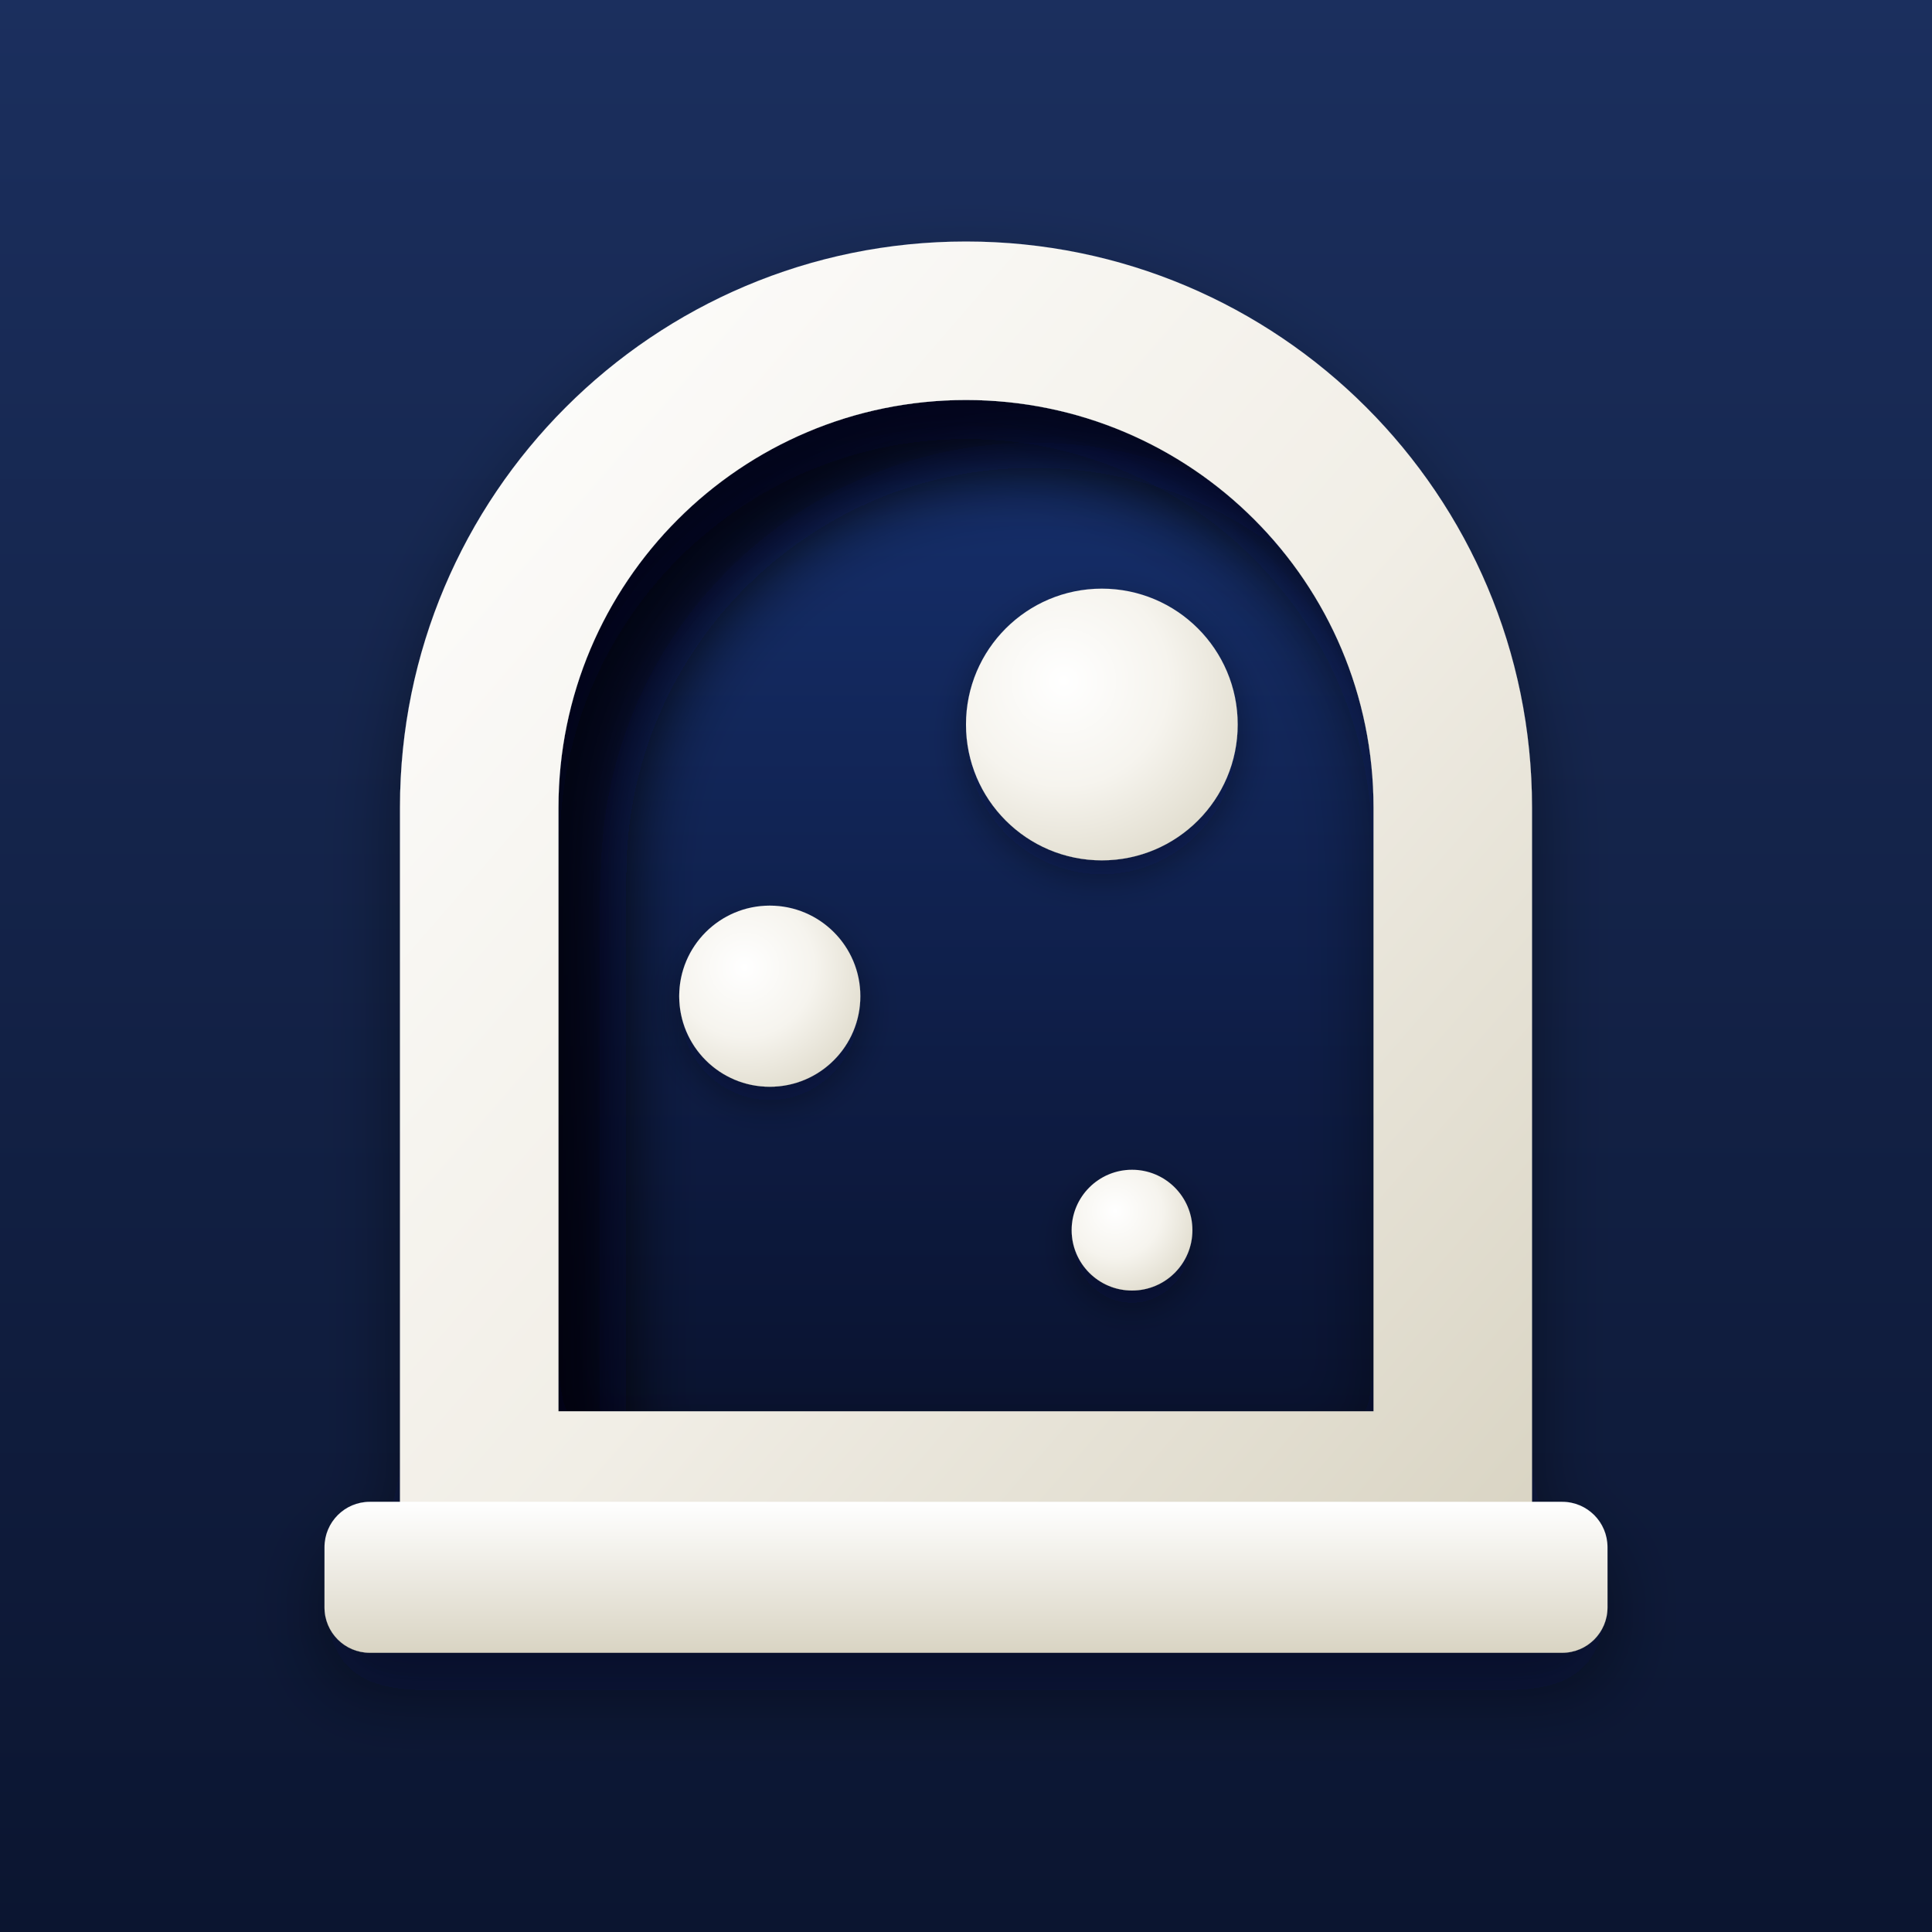
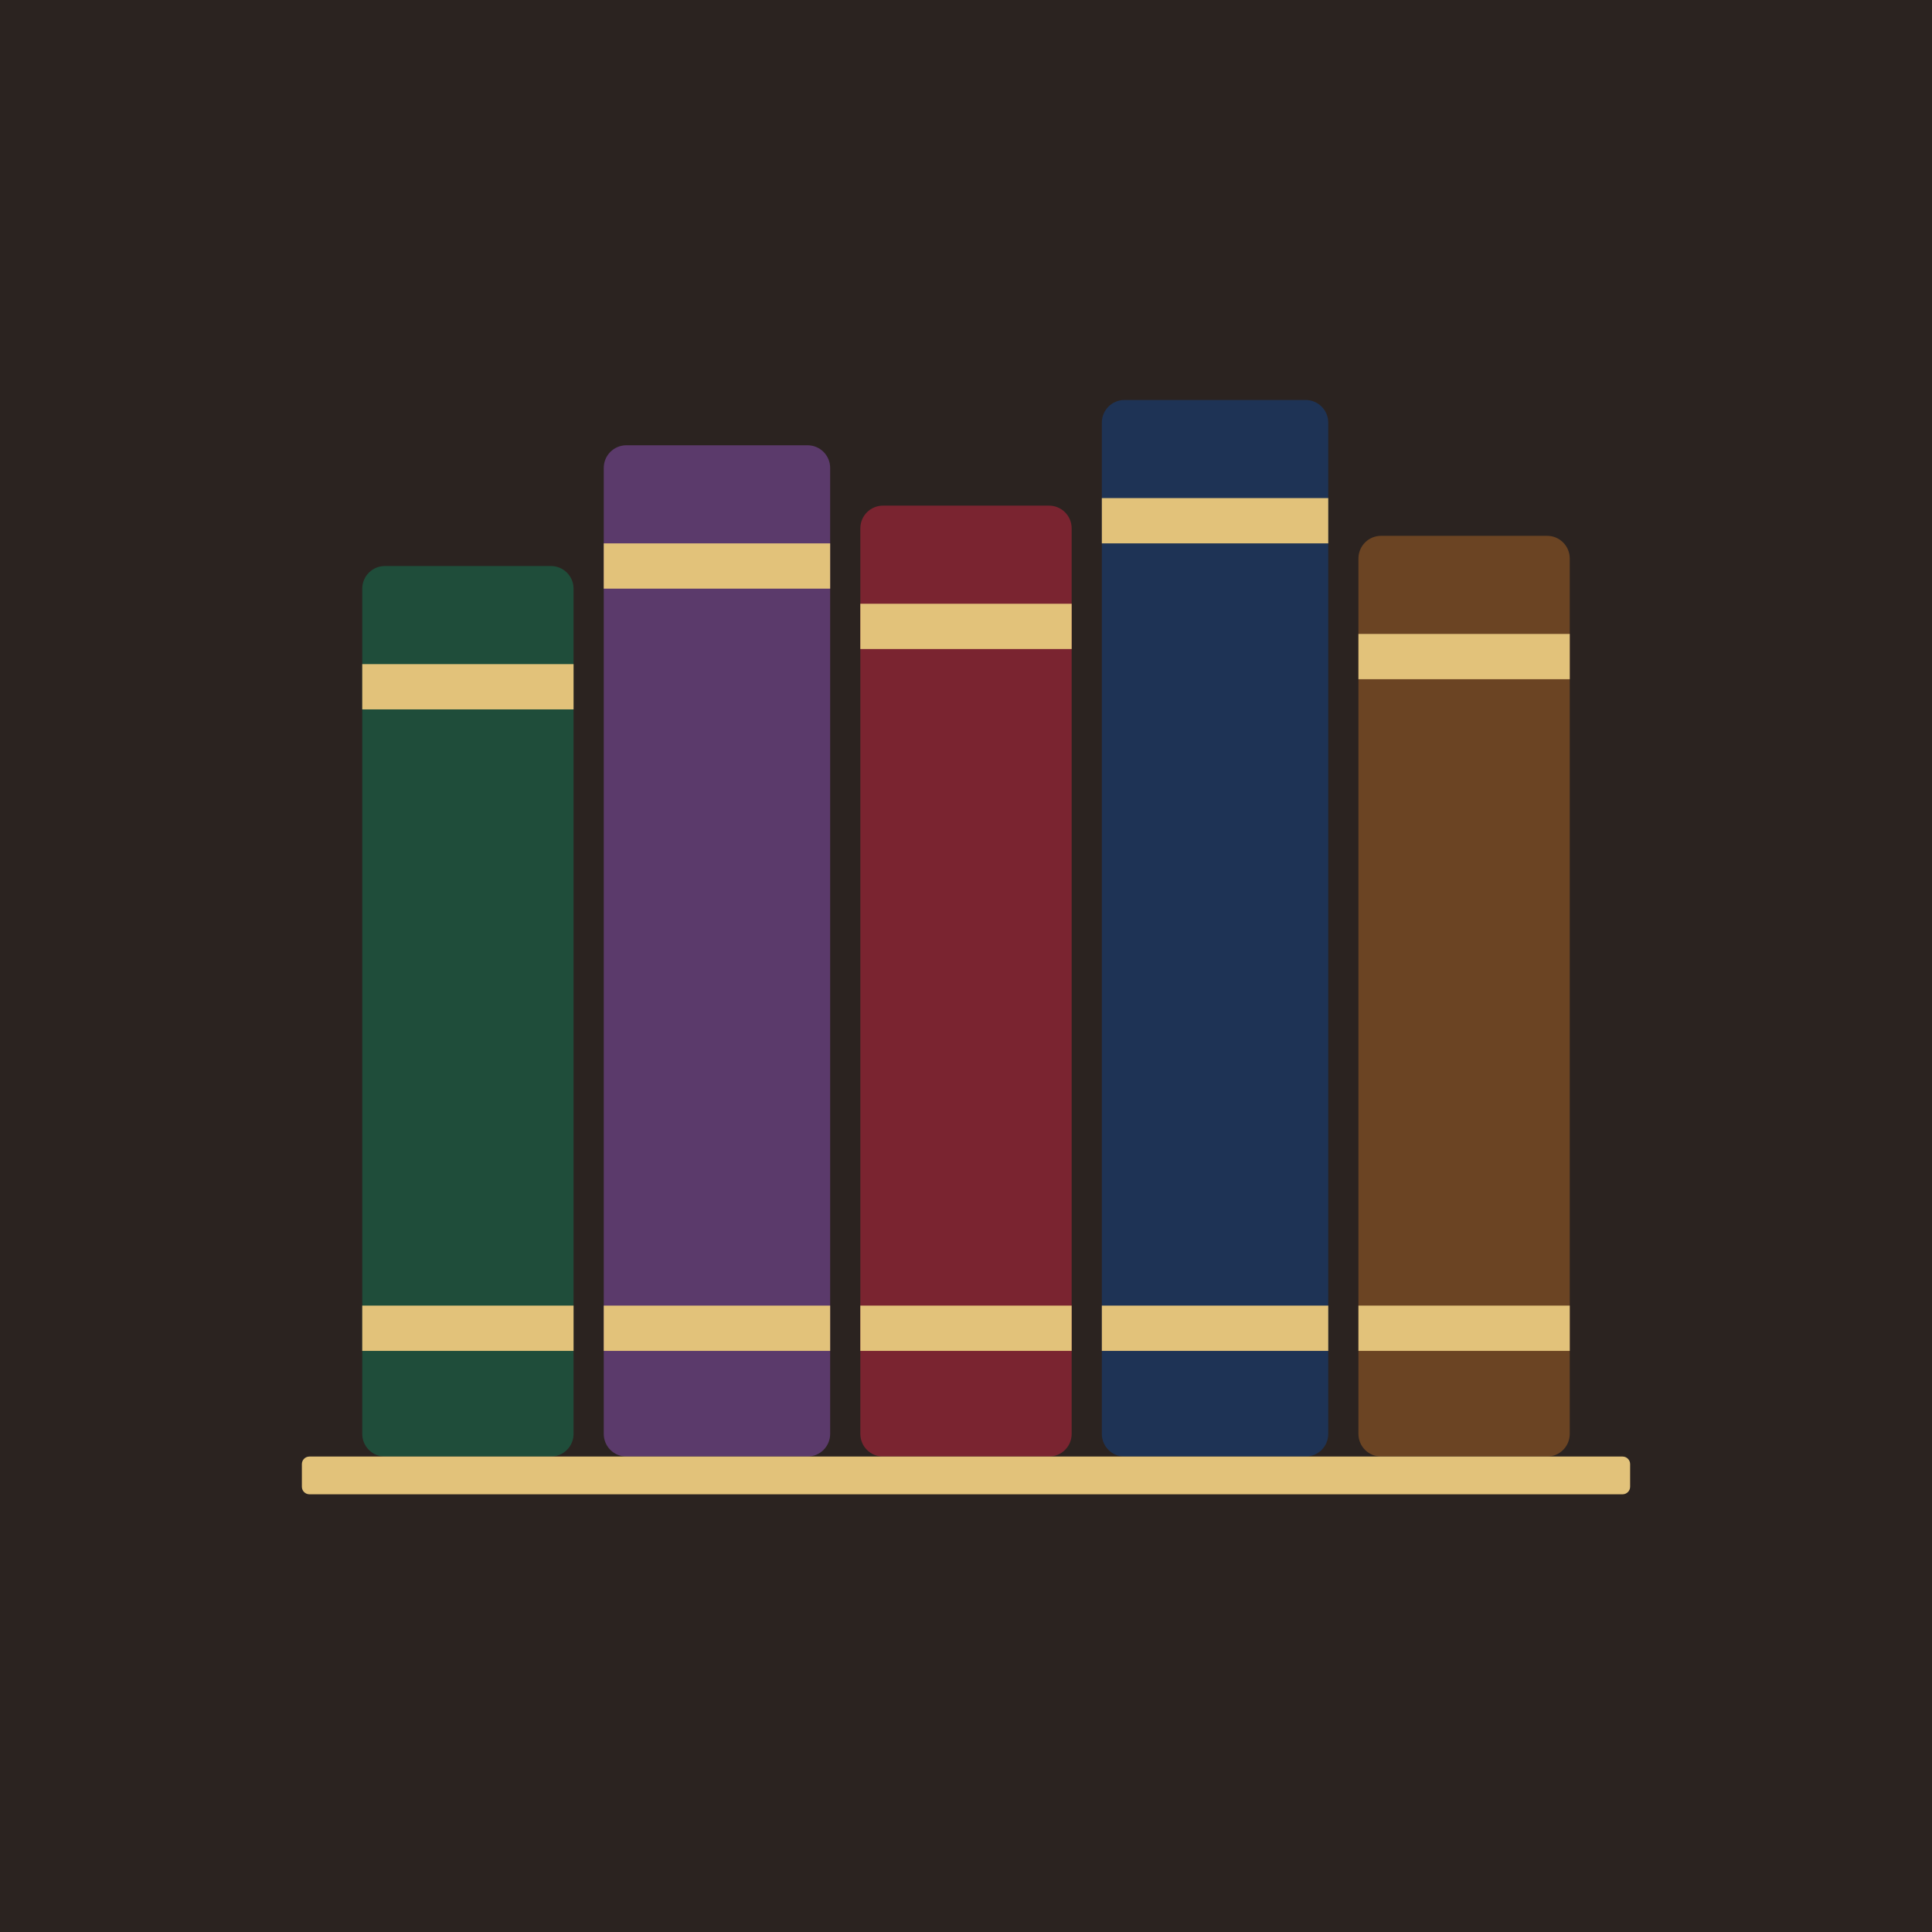
<svg xmlns="http://www.w3.org/2000/svg" viewBox="0 0 512 512">
-   <defs>
-     <linearGradient id="ground" x1="0" y1="0" x2="0" y2="1">
-       <stop offset="0" stop-color="#1b2f5e" />
-       <stop offset="1" stop-color="#0b1530" />
-     </linearGradient>
-     <linearGradient id="sky" x1="0" y1="0" x2="0" y2="1">
-       <stop offset="0" stop-color="#16306e" />
-       <stop offset="1" stop-color="#0a1330" />
-     </linearGradient>
-     <linearGradient id="stone" x1="0" y1="0" x2="1" y2="1">
-       <stop offset="0" stop-color="#ffffff" />
-       <stop offset=".55" stop-color="#f1eee6" />
-       <stop offset="1" stop-color="#d9d4c3" />
-     </linearGradient>
-     <linearGradient id="sill" x1="0" y1="0" x2="0" y2="1">
-       <stop offset="0" stop-color="#ffffff" />
-       <stop offset="1" stop-color="#d9d4c3" />
-     </linearGradient>
-     <radialGradient id="star" cx=".36" cy=".34" r=".7">
-       <stop offset="0" stop-color="#ffffff" />
-       <stop offset=".55" stop-color="#f6f4ee" />
-       <stop offset="1" stop-color="#e2ded0" />
-     </radialGradient>
-     <filter id="lift" x="-30%" y="-30%" width="160%" height="170%">
-       <feDropShadow dx="0" dy="10" stdDeviation="10" flood-color="#050b1f" flood-opacity=".45" />
-     </filter>
-     <filter id="glow" x="-50%" y="-50%" width="200%" height="200%">
-       <feDropShadow dx="0" dy="4" stdDeviation="5" flood-color="#050b1f" flood-opacity=".4" />
-     </filter>
-     <filter id="soft" x="-20%" y="-20%" width="140%" height="140%">
-       <feGaussianBlur stdDeviation="9" />
-     </filter>
-     <clipPath id="opening">
-       <path d="M148 374V214A108 108 0 0 1 364 214V374Z" />
-     </clipPath>
-   </defs>
-   <rect width="512" height="512" fill="url(#ground)" />
-   <path d="M148 374V214A108 108 0 0 1 364 214V374Z" fill="url(#sky)" />
-   <g clip-path="url(#opening)">
-     <path fill="#02060f" fill-opacity=".85" fill-rule="evenodd" filter="url(#soft)" d="M80 40H440V470H80Z M166 392V232A108 108 0 0 1 382 232V392Z" />
+   <rect width="512" height="512" fill="#2b2320" />
+   <g>
+     <rect x="96" y="150" width="56" height="236" rx="6" fill="#1f4d3a" />
+     <rect x="160" y="118" width="60" height="268" rx="6" fill="#5b3a6b" />
+     <rect x="228" y="134" width="56" height="252" rx="6" fill="#7a2430" />
+     <rect x="292" y="106" width="60" height="280" rx="6" fill="#1e3355" />
+     <rect x="360" y="142" width="56" height="244" rx="6" fill="#6b4423" />
  </g>
-   <g filter="url(#glow)">
-     <circle cx="292" cy="192" r="36" fill="url(#star)" />
-     <circle cx="204" cy="264" r="24" fill="url(#star)" />
-     <circle cx="300" cy="326" r="16" fill="url(#star)" />
-   </g>
-   <g filter="url(#lift)">
-     <path fill="url(#stone)" fill-rule="evenodd" d="M106 410V214A150 150 0 0 1 406 214V410Z M148 374V214A108 108 0 0 1 364 214V374Z" />
-     <rect x="86" y="398" width="340" height="40" rx="12" fill="url(#sill)" />
+   <g fill="#e2c27a">
+     <rect x="96" y="176" width="56" height="12" />
+     <rect x="96" y="346" width="56" height="12" />
+     <rect x="160" y="144" width="60" height="12" />
+     <rect x="160" y="346" width="60" height="12" />
+     <rect x="228" y="160" width="56" height="12" />
+     <rect x="228" y="346" width="56" height="12" />
+     <rect x="292" y="132" width="60" height="12" />
+     <rect x="292" y="346" width="60" height="12" />
+     <rect x="360" y="168" width="56" height="12" />
+     <rect x="360" y="346" width="56" height="12" />
+     <rect x="80" y="386" width="352" height="10" rx="2" />
  </g>
</svg>
